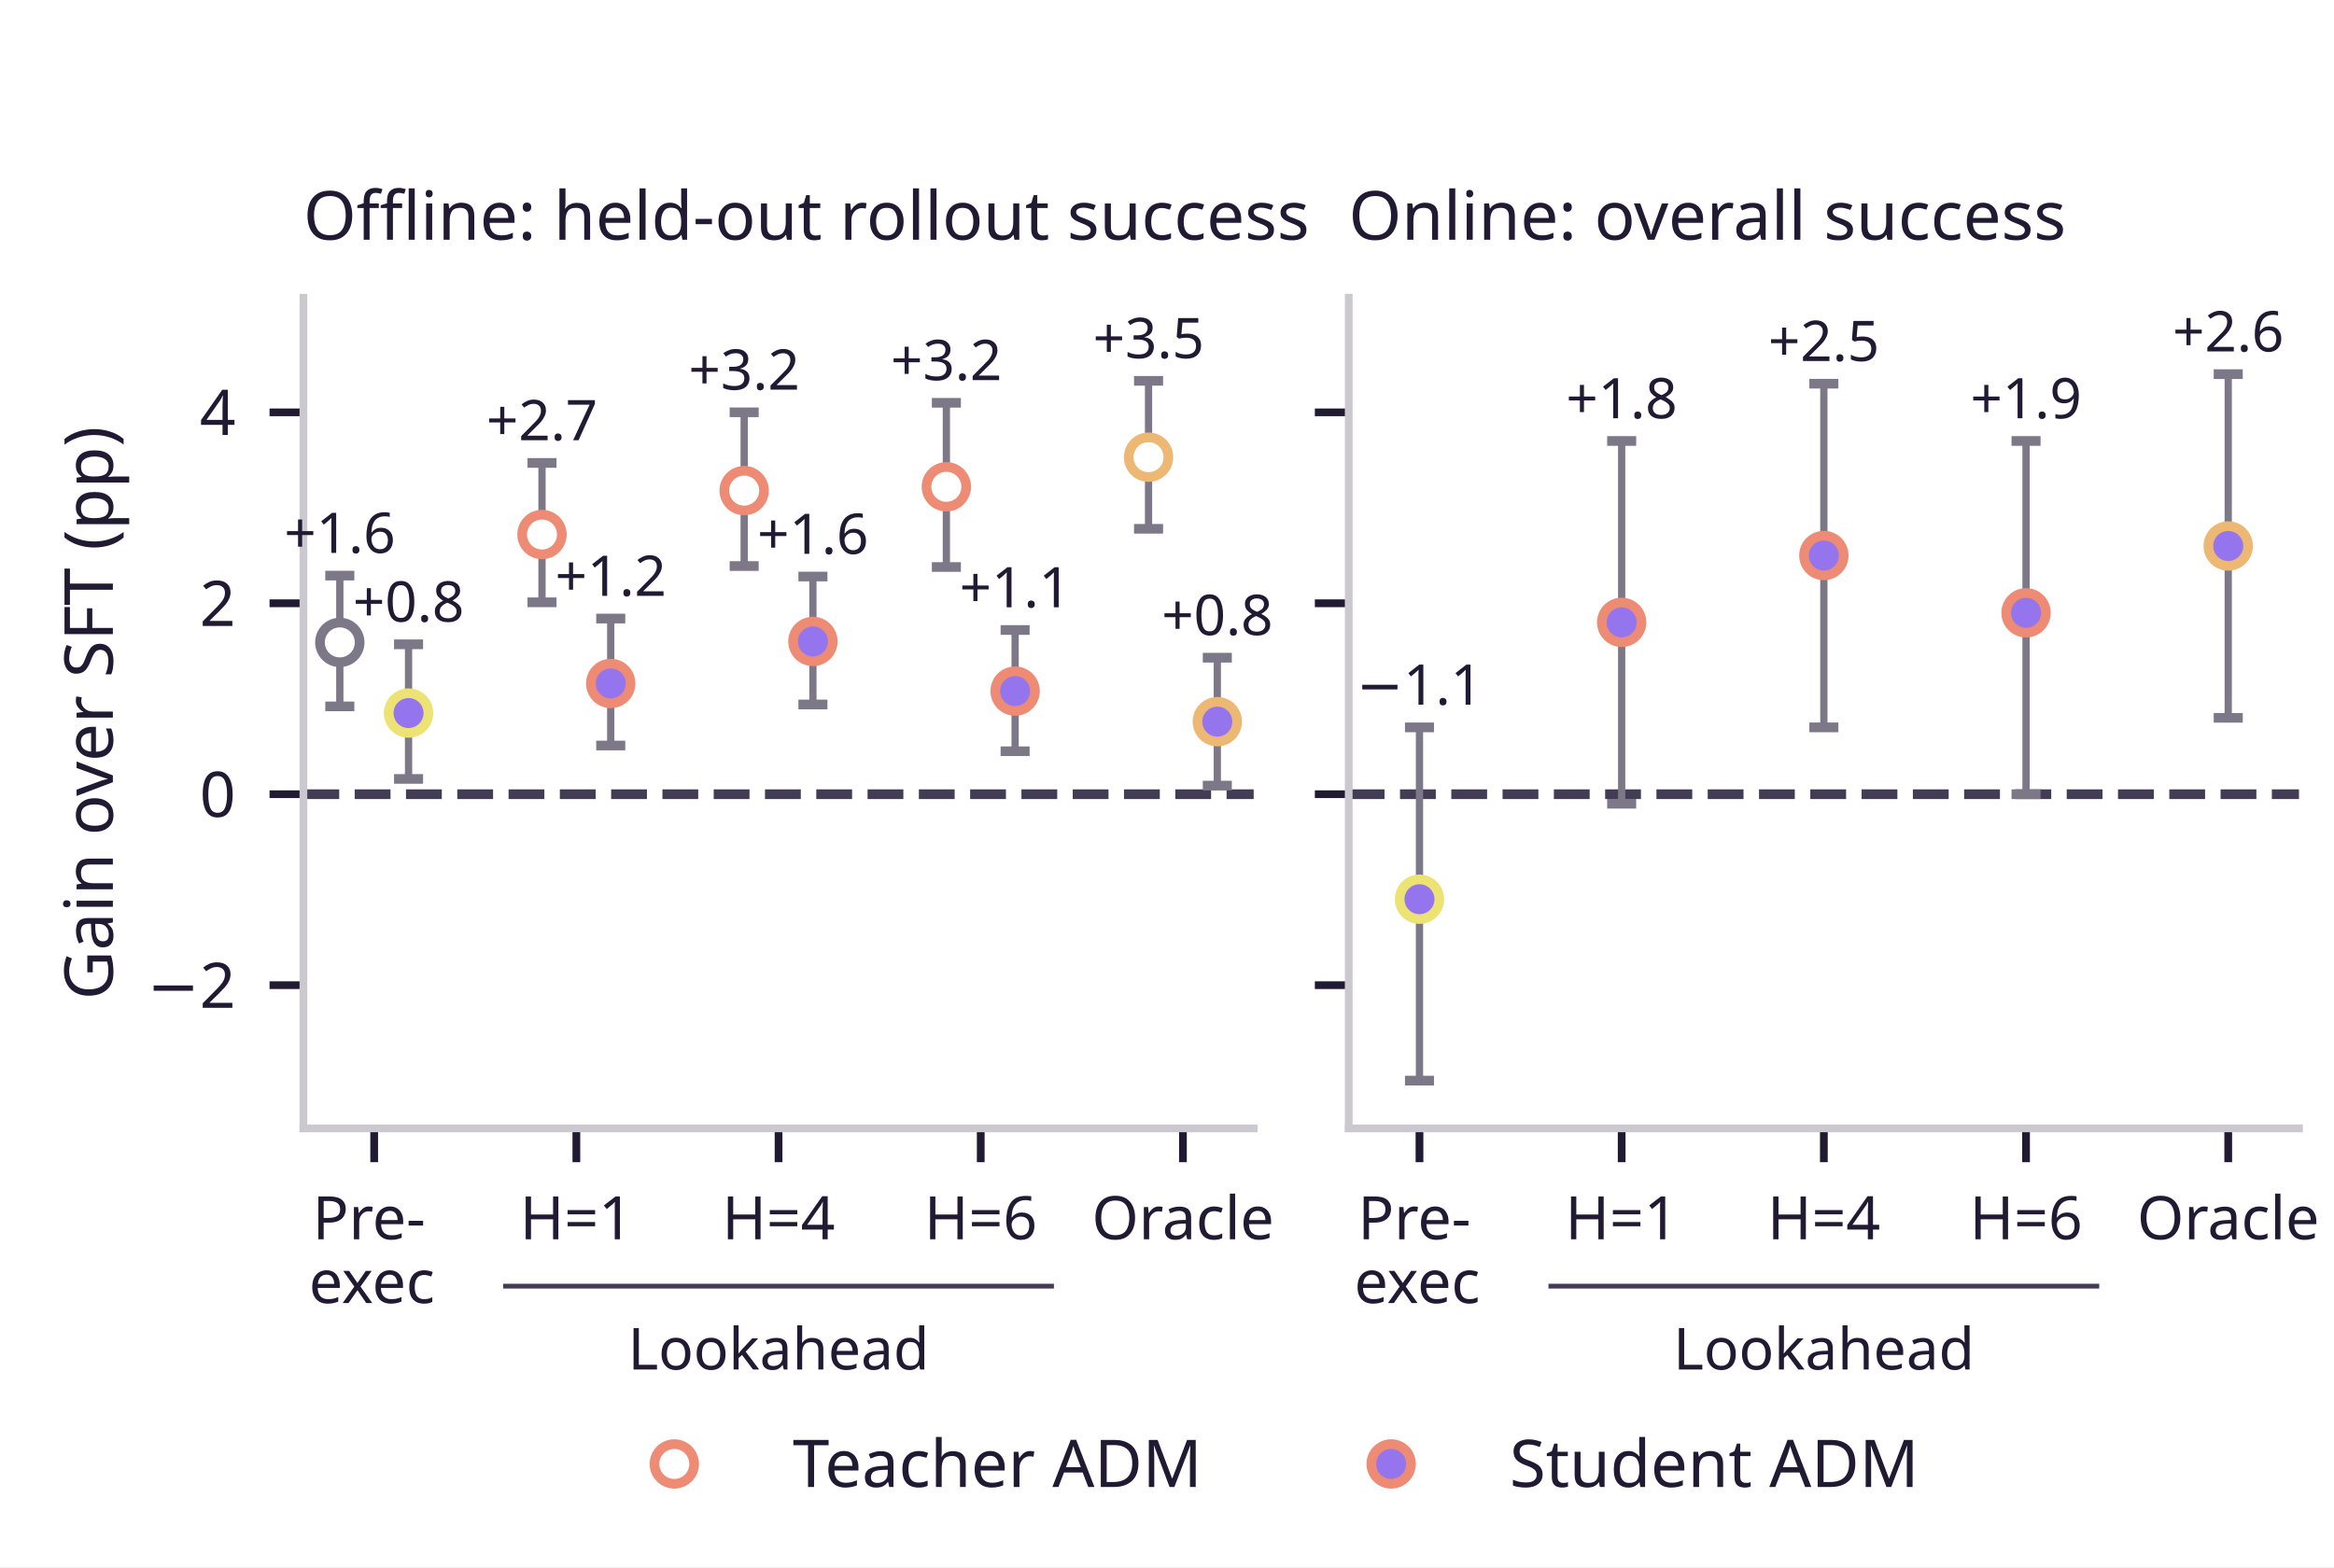
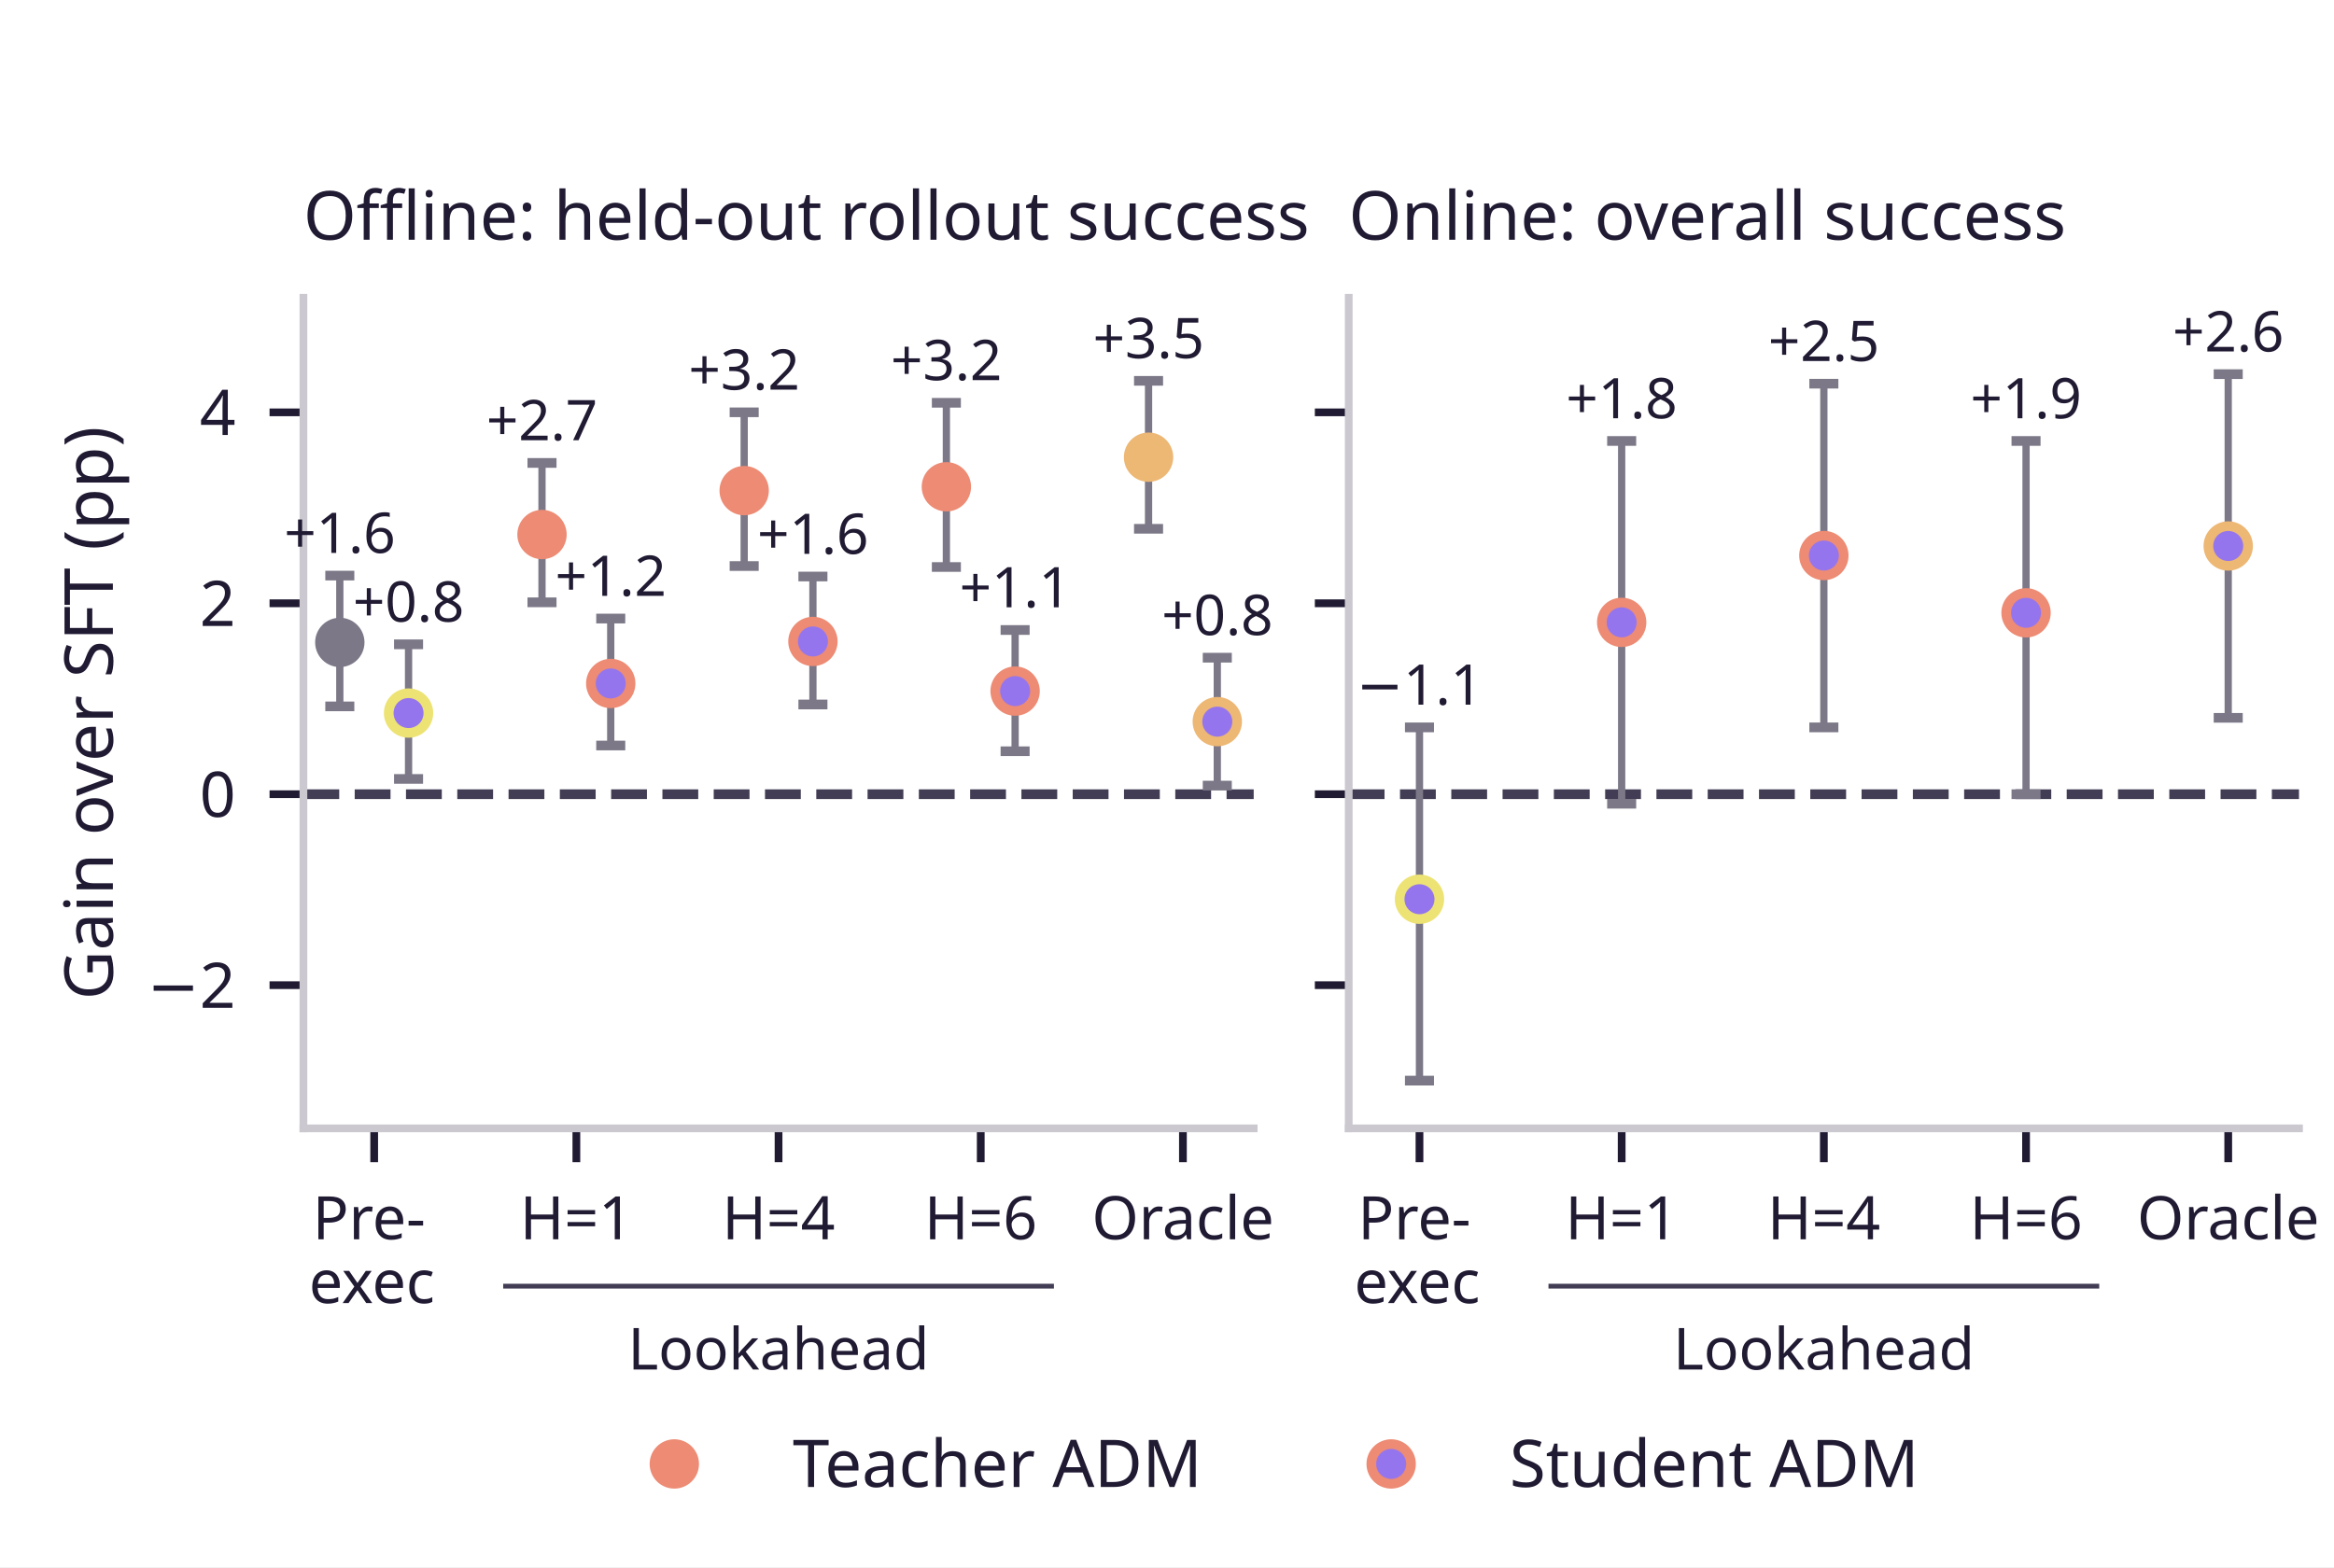
<svg xmlns="http://www.w3.org/2000/svg" xmlns:xlink="http://www.w3.org/1999/xlink" width="241.2pt" height="162pt" viewBox="0 0 241.2 162" version="1.1">
  <defs>
    <style type="text/css">*{stroke-linejoin: round; stroke-linecap: butt}</style>
  </defs>
  <g id="figure_1">
    <g id="patch_1">
      <path d="M 0 162 L 241.2 162 L 241.2 0 L 0 0 z " style="fill: #ffffff" />
    </g>
    <g id="axes_1">
      <g id="patch_2">
        <path d="M 31.356 116.64 L 129.559 116.64 L 129.559 30.78 L 31.356 30.78 z " style="fill: #ffffff" />
      </g>
      <g id="line2d_1">
-         <path d="M 31.356 82.099 L 129.559 82.099 " clip-path="url(#p33a4f2ce56)" style="fill: none; stroke-dasharray: 3.7,1.6; stroke-dashoffset: 0; stroke: #423c54" />
+         <path d="M 31.356 82.099 L 129.559 82.099 " clip-path="url(#pd9ccc6f284)" style="fill: none; stroke-dasharray: 3.7,1.6; stroke-dashoffset: 0; stroke: #423c54" />
      </g>
      <g id="matplotlib.axis_1">
        <g id="xtick_1">
          <g id="line2d_2">
            <defs>
-               <path id="m8ffe195a33" d="M 0 0 L 0 3.5 " style="stroke: #211a33; stroke-width: 0.8" />
+               <path id="m43fca4f1d8" d="M 0 0 L 0 3.5 " style="stroke: #211a33; stroke-width: 0.8" />
            </defs>
            <g>
-               <use xlink:href="#m8ffe195a33" x="38.669" y="116.64" style="fill: #211a33; stroke: #211a33; stroke-width: 0.8" />
+               <use xlink:href="#m43fca4f1d8" x="38.669" y="116.64" style="fill: #211a33; stroke: #211a33; stroke-width: 0.8" />
            </g>
          </g>
          <g id="text_1">
            <text style="fill: #211a33; font: 6.2px 'Albert Sans'" transform="translate(32.29218 128.104)">Pre-</text>
            <text style="fill: #211a33; font: 6.2px 'Albert Sans'" transform="translate(31.92648 134.7008)">exec</text>
          </g>
        </g>
        <g id="xtick_2">
          <g id="line2d_3">
            <g>
-               <use xlink:href="#m8ffe195a33" x="59.563" y="116.64" style="fill: #211a33; stroke: #211a33; stroke-width: 0.8" />
+               <use xlink:href="#m43fca4f1d8" x="59.563" y="116.64" style="fill: #211a33; stroke: #211a33; stroke-width: 0.8" />
            </g>
          </g>
          <g id="text_2">
            <text style="fill: #211a33; font: 6.2px 'Albert Sans'; text-anchor: middle" x="59.563" y="128.104" transform="rotate(-0 59.5632 128.104)">H=1</text>
          </g>
        </g>
        <g id="xtick_3">
          <g id="line2d_4">
            <g>
-               <use xlink:href="#m8ffe195a33" x="80.457" y="116.64" style="fill: #211a33; stroke: #211a33; stroke-width: 0.8" />
+               <use xlink:href="#m43fca4f1d8" x="80.457" y="116.64" style="fill: #211a33; stroke: #211a33; stroke-width: 0.8" />
            </g>
          </g>
          <g id="text_3">
            <text style="fill: #211a33; font: 6.2px 'Albert Sans'; text-anchor: middle" x="80.457" y="128.104" transform="rotate(-0 80.45743 128.104)">H=4</text>
          </g>
        </g>
        <g id="xtick_4">
          <g id="line2d_5">
            <g>
-               <use xlink:href="#m8ffe195a33" x="101.352" y="116.64" style="fill: #211a33; stroke: #211a33; stroke-width: 0.8" />
+               <use xlink:href="#m43fca4f1d8" x="101.352" y="116.64" style="fill: #211a33; stroke: #211a33; stroke-width: 0.8" />
            </g>
          </g>
          <g id="text_4">
            <text style="fill: #211a33; font: 6.2px 'Albert Sans'; text-anchor: middle" x="101.352" y="128.104" transform="rotate(-0 101.3517 128.104)">H=6</text>
          </g>
        </g>
        <g id="xtick_5">
          <g id="line2d_6">
            <g>
-               <use xlink:href="#m8ffe195a33" x="122.246" y="116.64" style="fill: #211a33; stroke: #211a33; stroke-width: 0.8" />
+               <use xlink:href="#m43fca4f1d8" x="122.246" y="116.64" style="fill: #211a33; stroke: #211a33; stroke-width: 0.8" />
            </g>
          </g>
          <g id="text_5">
            <text style="fill: #211a33; font: 6.2px 'Albert Sans'; text-anchor: middle" x="122.246" y="128.104" transform="rotate(-0 122.2459 128.104)">Oracle</text>
          </g>
        </g>
      </g>
      <g id="matplotlib.axis_2">
        <g id="ytick_1">
          <g id="line2d_7">
            <defs>
-               <path id="mf3e6a6cfe3" d="M 0 0 L -3.5 0 " style="stroke: #211a33; stroke-width: 0.8" />
+               <path id="maecd53f325" d="M 0 0 L -3.5 0 " style="stroke: #211a33; stroke-width: 0.8" />
            </defs>
            <g>
-               <use xlink:href="#mf3e6a6cfe3" x="31.356" y="101.837" style="fill: #211a33; stroke: #211a33; stroke-width: 0.8" />
+               <use xlink:href="#maecd53f325" x="31.356" y="101.837" style="fill: #211a33; stroke: #211a33; stroke-width: 0.8" />
            </g>
          </g>
          <g id="text_6">
            <text style="fill: #211a33; font: 6.5px 'Albert Sans'; text-anchor: end" x="24.356" y="104.177" transform="rotate(-0 24.356 104.1766)">−2</text>
          </g>
        </g>
        <g id="ytick_2">
          <g id="line2d_8">
            <g>
-               <use xlink:href="#mf3e6a6cfe3" x="31.356" y="82.099" style="fill: #211a33; stroke: #211a33; stroke-width: 0.8" />
+               <use xlink:href="#maecd53f325" x="31.356" y="82.099" style="fill: #211a33; stroke: #211a33; stroke-width: 0.8" />
            </g>
          </g>
          <g id="text_7">
            <text style="fill: #211a33; font: 6.5px 'Albert Sans'; text-anchor: end" x="24.356" y="84.439" transform="rotate(-0 24.356 84.43862)">0</text>
          </g>
        </g>
        <g id="ytick_3">
          <g id="line2d_9">
            <g>
-               <use xlink:href="#mf3e6a6cfe3" x="31.356" y="62.361" style="fill: #211a33; stroke: #211a33; stroke-width: 0.8" />
+               <use xlink:href="#maecd53f325" x="31.356" y="62.361" style="fill: #211a33; stroke: #211a33; stroke-width: 0.8" />
            </g>
          </g>
          <g id="text_8">
            <text style="fill: #211a33; font: 6.5px 'Albert Sans'; text-anchor: end" x="24.356" y="64.701" transform="rotate(-0 24.356 64.70069)">2</text>
          </g>
        </g>
        <g id="ytick_4">
          <g id="line2d_10">
            <g>
-               <use xlink:href="#mf3e6a6cfe3" x="31.356" y="42.623" style="fill: #211a33; stroke: #211a33; stroke-width: 0.8" />
+               <use xlink:href="#maecd53f325" x="31.356" y="42.623" style="fill: #211a33; stroke: #211a33; stroke-width: 0.8" />
            </g>
          </g>
          <g id="text_9">
            <text style="fill: #211a33; font: 6.5px 'Albert Sans'; text-anchor: end" x="24.356" y="44.963" transform="rotate(-0 24.356 44.96276)">4</text>
          </g>
        </g>
        <g id="text_10">
          <text style="fill: #211a33; font: 7px 'Albert Sans'; text-anchor: middle" x="11.664" y="73.71" transform="rotate(-90 11.66381 73.71)">Gain over SFT (pp)</text>
        </g>
      </g>
      <g id="line2d_11">
        <path d="M 52.25 132.953 L 108.665 132.953 " style="fill: none; stroke: #423c54; stroke-width: 0.5; stroke-linecap: square" />
      </g>
      <g id="patch_3">
        <path d="M 31.356 116.64 L 31.356 30.78 " style="fill: none; stroke: #cbc9cf; stroke-width: 0.8; stroke-linejoin: miter; stroke-linecap: square" />
      </g>
      <g id="patch_4">
        <path d="M 31.356 116.64 L 129.559 116.64 " style="fill: none; stroke: #cbc9cf; stroke-width: 0.8; stroke-linejoin: miter; stroke-linecap: square" />
      </g>
      <g id="LineCollection_1">
-         <path d="M 35.117 73.019 L 35.117 59.499 " clip-path="url(#p33a4f2ce56)" style="fill: none; stroke: #7c7887; stroke-width: 0.75" />
+         <path d="M 35.117 73.019 L 35.117 59.499 " clip-path="url(#pd9ccc6f284)" style="fill: none; stroke: #7c7887; stroke-width: 0.75" />
      </g>
      <g id="line2d_12">
        <defs>
-           <path id="m6e4cca50aa" d="M 1.5 0 L -1.5 -0 " style="stroke: #7c7887" />
+           <path id="mb6b232c293" d="M 1.5 0 L -1.5 -0 " style="stroke: #7c7887" />
        </defs>
-         <g clip-path="url(#p33a4f2ce56)">
-           <use xlink:href="#m6e4cca50aa" x="35.117" y="73.019" style="fill: #7c7887; stroke: #7c7887" />
+         <g clip-path="url(#pd9ccc6f284)">
+           <use xlink:href="#mb6b232c293" x="35.117" y="73.019" style="fill: #7c7887; stroke: #7c7887" />
        </g>
      </g>
      <g id="line2d_13">
-         <g clip-path="url(#p33a4f2ce56)">
-           <use xlink:href="#m6e4cca50aa" x="35.117" y="59.499" style="fill: #7c7887; stroke: #7c7887" />
+         <g clip-path="url(#pd9ccc6f284)">
+           <use xlink:href="#mb6b232c293" x="35.117" y="59.499" style="fill: #7c7887; stroke: #7c7887" />
        </g>
      </g>
      <g id="text_11">
        <text style="fill: #211a33; font: 5.8px 'Albert Sans'; text-anchor: middle" x="35.117" y="57.154" transform="rotate(-0 35.11696 57.15441)">+1.6</text>
      </g>
      <g id="LineCollection_2">
-         <path d="M 42.221 80.52 L 42.221 66.604 " clip-path="url(#p33a4f2ce56)" style="fill: none; stroke: #7c7887; stroke-width: 0.75" />
+         <path d="M 42.221 80.52 L 42.221 66.604 " clip-path="url(#pd9ccc6f284)" style="fill: none; stroke: #7c7887; stroke-width: 0.75" />
      </g>
      <g id="line2d_14">
-         <g clip-path="url(#p33a4f2ce56)">
-           <use xlink:href="#m6e4cca50aa" x="42.221" y="80.52" style="fill: #7c7887; stroke: #7c7887" />
+         <g clip-path="url(#pd9ccc6f284)">
+           <use xlink:href="#mb6b232c293" x="42.221" y="80.52" style="fill: #7c7887; stroke: #7c7887" />
        </g>
      </g>
      <g id="line2d_15">
-         <g clip-path="url(#p33a4f2ce56)">
-           <use xlink:href="#m6e4cca50aa" x="42.221" y="66.604" style="fill: #7c7887; stroke: #7c7887" />
+         <g clip-path="url(#pd9ccc6f284)">
+           <use xlink:href="#mb6b232c293" x="42.221" y="66.604" style="fill: #7c7887; stroke: #7c7887" />
        </g>
      </g>
      <g id="text_12">
        <text style="fill: #211a33; font: 5.8px 'Albert Sans'; text-anchor: middle" x="42.221" y="64.26" transform="rotate(-0 42.221 64.26007)">+0.8</text>
      </g>
      <g id="LineCollection_3">
-         <path d="M 56.011 62.262 L 56.011 47.853 " clip-path="url(#p33a4f2ce56)" style="fill: none; stroke: #7c7887; stroke-width: 0.75" />
+         <path d="M 56.011 62.262 L 56.011 47.853 " clip-path="url(#pd9ccc6f284)" style="fill: none; stroke: #7c7887; stroke-width: 0.75" />
      </g>
      <g id="line2d_16">
-         <g clip-path="url(#p33a4f2ce56)">
-           <use xlink:href="#m6e4cca50aa" x="56.011" y="62.262" style="fill: #7c7887; stroke: #7c7887" />
+         <g clip-path="url(#pd9ccc6f284)">
+           <use xlink:href="#mb6b232c293" x="56.011" y="62.262" style="fill: #7c7887; stroke: #7c7887" />
        </g>
      </g>
      <g id="line2d_17">
-         <g clip-path="url(#p33a4f2ce56)">
-           <use xlink:href="#m6e4cca50aa" x="56.011" y="47.853" style="fill: #7c7887; stroke: #7c7887" />
+         <g clip-path="url(#pd9ccc6f284)">
+           <use xlink:href="#mb6b232c293" x="56.011" y="47.853" style="fill: #7c7887; stroke: #7c7887" />
        </g>
      </g>
      <g id="text_13">
        <text style="fill: #211a33; font: 5.8px 'Albert Sans'; text-anchor: middle" x="56.011" y="45.509" transform="rotate(-0 56.01118 45.50903)">+2.7</text>
      </g>
      <g id="LineCollection_4">
-         <path d="M 63.115 77.065 L 63.115 63.94 " clip-path="url(#p33a4f2ce56)" style="fill: none; stroke: #7c7887; stroke-width: 0.75" />
+         <path d="M 63.115 77.065 L 63.115 63.94 " clip-path="url(#pd9ccc6f284)" style="fill: none; stroke: #7c7887; stroke-width: 0.75" />
      </g>
      <g id="line2d_18">
-         <g clip-path="url(#p33a4f2ce56)">
-           <use xlink:href="#m6e4cca50aa" x="63.115" y="77.065" style="fill: #7c7887; stroke: #7c7887" />
+         <g clip-path="url(#pd9ccc6f284)">
+           <use xlink:href="#mb6b232c293" x="63.115" y="77.065" style="fill: #7c7887; stroke: #7c7887" />
        </g>
      </g>
      <g id="line2d_19">
-         <g clip-path="url(#p33a4f2ce56)">
-           <use xlink:href="#m6e4cca50aa" x="63.115" y="63.94" style="fill: #7c7887; stroke: #7c7887" />
+         <g clip-path="url(#pd9ccc6f284)">
+           <use xlink:href="#mb6b232c293" x="63.115" y="63.94" style="fill: #7c7887; stroke: #7c7887" />
        </g>
      </g>
      <g id="text_14">
        <text style="fill: #211a33; font: 5.8px 'Albert Sans'; text-anchor: middle" x="63.115" y="61.595" transform="rotate(-0 63.11522 61.59545)">+1.2</text>
      </g>
      <g id="LineCollection_5">
-         <path d="M 76.905 58.512 L 76.905 42.623 " clip-path="url(#p33a4f2ce56)" style="fill: none; stroke: #7c7887; stroke-width: 0.75" />
+         <path d="M 76.905 58.512 L 76.905 42.623 " clip-path="url(#pd9ccc6f284)" style="fill: none; stroke: #7c7887; stroke-width: 0.75" />
      </g>
      <g id="line2d_20">
-         <g clip-path="url(#p33a4f2ce56)">
-           <use xlink:href="#m6e4cca50aa" x="76.905" y="58.512" style="fill: #7c7887; stroke: #7c7887" />
+         <g clip-path="url(#pd9ccc6f284)">
+           <use xlink:href="#mb6b232c293" x="76.905" y="58.512" style="fill: #7c7887; stroke: #7c7887" />
        </g>
      </g>
      <g id="line2d_21">
-         <g clip-path="url(#p33a4f2ce56)">
-           <use xlink:href="#m6e4cca50aa" x="76.905" y="42.623" style="fill: #7c7887; stroke: #7c7887" />
+         <g clip-path="url(#pd9ccc6f284)">
+           <use xlink:href="#mb6b232c293" x="76.905" y="42.623" style="fill: #7c7887; stroke: #7c7887" />
        </g>
      </g>
      <g id="text_15">
        <text style="fill: #211a33; font: 5.8px 'Albert Sans'; text-anchor: middle" x="76.905" y="40.278" transform="rotate(-0 76.90541 40.27848)">+3.2</text>
      </g>
      <g id="LineCollection_6">
-         <path d="M 84.009 72.822 L 84.009 59.597 " clip-path="url(#p33a4f2ce56)" style="fill: none; stroke: #7c7887; stroke-width: 0.75" />
+         <path d="M 84.009 72.822 L 84.009 59.597 " clip-path="url(#pd9ccc6f284)" style="fill: none; stroke: #7c7887; stroke-width: 0.75" />
      </g>
      <g id="line2d_22">
-         <g clip-path="url(#p33a4f2ce56)">
-           <use xlink:href="#m6e4cca50aa" x="84.009" y="72.822" style="fill: #7c7887; stroke: #7c7887" />
+         <g clip-path="url(#pd9ccc6f284)">
+           <use xlink:href="#mb6b232c293" x="84.009" y="72.822" style="fill: #7c7887; stroke: #7c7887" />
        </g>
      </g>
      <g id="line2d_23">
-         <g clip-path="url(#p33a4f2ce56)">
-           <use xlink:href="#m6e4cca50aa" x="84.009" y="59.597" style="fill: #7c7887; stroke: #7c7887" />
+         <g clip-path="url(#pd9ccc6f284)">
+           <use xlink:href="#mb6b232c293" x="84.009" y="59.597" style="fill: #7c7887; stroke: #7c7887" />
        </g>
      </g>
      <g id="text_16">
        <text style="fill: #211a33; font: 5.8px 'Albert Sans'; text-anchor: middle" x="84.009" y="57.253" transform="rotate(-0 84.00945 57.2531)">+1.6</text>
      </g>
      <g id="LineCollection_7">
-         <path d="M 97.8 58.61 L 97.8 41.636 " clip-path="url(#p33a4f2ce56)" style="fill: none; stroke: #7c7887; stroke-width: 0.75" />
+         <path d="M 97.8 58.61 L 97.8 41.636 " clip-path="url(#pd9ccc6f284)" style="fill: none; stroke: #7c7887; stroke-width: 0.75" />
      </g>
      <g id="line2d_24">
-         <g clip-path="url(#p33a4f2ce56)">
-           <use xlink:href="#m6e4cca50aa" x="97.8" y="58.61" style="fill: #7c7887; stroke: #7c7887" />
+         <g clip-path="url(#pd9ccc6f284)">
+           <use xlink:href="#mb6b232c293" x="97.8" y="58.61" style="fill: #7c7887; stroke: #7c7887" />
        </g>
      </g>
      <g id="line2d_25">
-         <g clip-path="url(#p33a4f2ce56)">
-           <use xlink:href="#m6e4cca50aa" x="97.8" y="41.636" style="fill: #7c7887; stroke: #7c7887" />
+         <g clip-path="url(#pd9ccc6f284)">
+           <use xlink:href="#mb6b232c293" x="97.8" y="41.636" style="fill: #7c7887; stroke: #7c7887" />
        </g>
      </g>
      <g id="text_17">
        <text style="fill: #211a33; font: 5.8px 'Albert Sans'; text-anchor: middle" x="97.8" y="39.292" transform="rotate(-0 97.79963 39.29159)">+3.2</text>
      </g>
      <g id="LineCollection_8">
-         <path d="M 104.904 77.658 L 104.904 65.124 " clip-path="url(#p33a4f2ce56)" style="fill: none; stroke: #7c7887; stroke-width: 0.75" />
+         <path d="M 104.904 77.658 L 104.904 65.124 " clip-path="url(#pd9ccc6f284)" style="fill: none; stroke: #7c7887; stroke-width: 0.75" />
      </g>
      <g id="line2d_26">
-         <g clip-path="url(#p33a4f2ce56)">
-           <use xlink:href="#m6e4cca50aa" x="104.904" y="77.658" style="fill: #7c7887; stroke: #7c7887" />
+         <g clip-path="url(#pd9ccc6f284)">
+           <use xlink:href="#mb6b232c293" x="104.904" y="77.658" style="fill: #7c7887; stroke: #7c7887" />
        </g>
      </g>
      <g id="line2d_27">
-         <g clip-path="url(#p33a4f2ce56)">
-           <use xlink:href="#m6e4cca50aa" x="104.904" y="65.124" style="fill: #7c7887; stroke: #7c7887" />
+         <g clip-path="url(#pd9ccc6f284)">
+           <use xlink:href="#mb6b232c293" x="104.904" y="65.124" style="fill: #7c7887; stroke: #7c7887" />
        </g>
      </g>
      <g id="text_18">
        <text style="fill: #211a33; font: 5.8px 'Albert Sans'; text-anchor: middle" x="104.904" y="62.78" transform="rotate(-0 104.9037 62.77972)">+1.1</text>
      </g>
      <g id="LineCollection_9">
-         <path d="M 118.694 54.663 L 118.694 39.366 " clip-path="url(#p33a4f2ce56)" style="fill: none; stroke: #7c7887; stroke-width: 0.75" />
+         <path d="M 118.694 54.663 L 118.694 39.366 " clip-path="url(#pd9ccc6f284)" style="fill: none; stroke: #7c7887; stroke-width: 0.75" />
      </g>
      <g id="line2d_28">
-         <g clip-path="url(#p33a4f2ce56)">
-           <use xlink:href="#m6e4cca50aa" x="118.694" y="54.663" style="fill: #7c7887; stroke: #7c7887" />
+         <g clip-path="url(#pd9ccc6f284)">
+           <use xlink:href="#mb6b232c293" x="118.694" y="54.663" style="fill: #7c7887; stroke: #7c7887" />
        </g>
      </g>
      <g id="line2d_29">
-         <g clip-path="url(#p33a4f2ce56)">
-           <use xlink:href="#m6e4cca50aa" x="118.694" y="39.366" style="fill: #7c7887; stroke: #7c7887" />
+         <g clip-path="url(#pd9ccc6f284)">
+           <use xlink:href="#mb6b232c293" x="118.694" y="39.366" style="fill: #7c7887; stroke: #7c7887" />
        </g>
      </g>
      <g id="text_19">
        <text style="fill: #211a33; font: 5.8px 'Albert Sans'; text-anchor: middle" x="118.694" y="37.022" transform="rotate(-0 118.6939 37.02172)">+3.5</text>
      </g>
      <g id="LineCollection_10">
-         <path d="M 125.798 81.21 L 125.798 67.986 " clip-path="url(#p33a4f2ce56)" style="fill: none; stroke: #7c7887; stroke-width: 0.75" />
+         <path d="M 125.798 81.21 L 125.798 67.986 " clip-path="url(#pd9ccc6f284)" style="fill: none; stroke: #7c7887; stroke-width: 0.75" />
      </g>
      <g id="line2d_30">
-         <g clip-path="url(#p33a4f2ce56)">
-           <use xlink:href="#m6e4cca50aa" x="125.798" y="81.21" style="fill: #7c7887; stroke: #7c7887" />
+         <g clip-path="url(#pd9ccc6f284)">
+           <use xlink:href="#mb6b232c293" x="125.798" y="81.21" style="fill: #7c7887; stroke: #7c7887" />
        </g>
      </g>
      <g id="line2d_31">
-         <g clip-path="url(#p33a4f2ce56)">
-           <use xlink:href="#m6e4cca50aa" x="125.798" y="67.986" style="fill: #7c7887; stroke: #7c7887" />
+         <g clip-path="url(#pd9ccc6f284)">
+           <use xlink:href="#mb6b232c293" x="125.798" y="67.986" style="fill: #7c7887; stroke: #7c7887" />
        </g>
      </g>
      <g id="text_20">
        <text style="fill: #211a33; font: 5.8px 'Albert Sans'; text-anchor: middle" x="125.798" y="65.642" transform="rotate(-0 125.7979 65.64172)">+0.8</text>
      </g>
      <g id="text_21">
        <text style="fill: #211a33; font: 6px 'Albert Sans'; text-anchor: middle" x="80.457" y="141.566" transform="rotate(-0 80.45743 141.5664)">Lookahead</text>
      </g>
      <g id="text_22">
        <text style="fill: #211a33; font: 7px 'Albert Sans'; text-anchor: start" x="31.356" y="24.78" transform="rotate(-0 31.356 24.78)">Offline: held-out rollout success</text>
      </g>
      <g id="line2d_32">
        <defs>
-           <path id="m5fefc5db2c" d="M 0 2.05 C 0.544 2.05 1.065 1.834 1.45 1.45 C 1.834 1.065 2.05 0.544 2.05 0 C 2.05 -0.544 1.834 -1.065 1.45 -1.45 C 1.065 -1.834 0.544 -2.05 0 -2.05 C -0.544 -2.05 -1.065 -1.834 -1.45 -1.45 C -1.834 -1.065 -2.05 -0.544 -2.05 0 C -2.05 0.544 -1.834 1.065 -1.45 1.45 C -1.065 1.834 -0.544 2.05 0 2.05 z " style="stroke: #7c7887" />
+           <path id="ma262d84061" d="M 0 2.05 C 0.544 2.05 1.065 1.834 1.45 1.45 C 1.834 1.065 2.05 0.544 2.05 0 C 2.05 -0.544 1.834 -1.065 1.45 -1.45 C 1.065 -1.834 0.544 -2.05 0 -2.05 C -0.544 -2.05 -1.065 -1.834 -1.45 -1.45 C -1.834 -1.065 -2.05 -0.544 -2.05 0 C -2.05 0.544 -1.834 1.065 -1.45 1.45 C -1.065 1.834 -0.544 2.05 0 2.05 z " style="stroke: #7c7887" />
        </defs>
-         <g clip-path="url(#p33a4f2ce56)">
-           <use xlink:href="#m5fefc5db2c" x="35.117" y="66.407" style="fill: #ffffff; stroke: #7c7887" />
+         <g clip-path="url(#pd9ccc6f284)">
+           <use xlink:href="#ma262d84061" x="35.117" y="66.407" style="fill: #7c7887; stroke: #7c7887" />
        </g>
      </g>
      <g id="line2d_33">
        <defs>
-           <path id="m4247cb3606" d="M 0 2.05 C 0.544 2.05 1.065 1.834 1.45 1.45 C 1.834 1.065 2.05 0.544 2.05 0 C 2.05 -0.544 1.834 -1.065 1.45 -1.45 C 1.065 -1.834 0.544 -2.05 0 -2.05 C -0.544 -2.05 -1.065 -1.834 -1.45 -1.45 C -1.834 -1.065 -2.05 -0.544 -2.05 0 C -2.05 0.544 -1.834 1.065 -1.45 1.45 C -1.065 1.834 -0.544 2.05 0 2.05 z " style="stroke: #ede374" />
+           <path id="m1a9c62bdcf" d="M 0 2.05 C 0.544 2.05 1.065 1.834 1.45 1.45 C 1.834 1.065 2.05 0.544 2.05 0 C 2.05 -0.544 1.834 -1.065 1.45 -1.45 C 1.065 -1.834 0.544 -2.05 0 -2.05 C -0.544 -2.05 -1.065 -1.834 -1.45 -1.45 C -1.834 -1.065 -2.05 -0.544 -2.05 0 C -2.05 0.544 -1.834 1.065 -1.45 1.45 C -1.065 1.834 -0.544 2.05 0 2.05 z " style="stroke: #ede374" />
        </defs>
-         <g clip-path="url(#p33a4f2ce56)">
-           <use xlink:href="#m4247cb3606" x="42.221" y="73.71" style="fill: #9575ee; stroke: #ede374" />
+         <g clip-path="url(#pd9ccc6f284)">
+           <use xlink:href="#m1a9c62bdcf" x="42.221" y="73.71" style="fill: #9575ee; stroke: #ede374" />
        </g>
      </g>
      <g id="line2d_34">
        <defs>
-           <path id="md16c7b025e" d="M 0 2.05 C 0.544 2.05 1.065 1.834 1.45 1.45 C 1.834 1.065 2.05 0.544 2.05 0 C 2.05 -0.544 1.834 -1.065 1.45 -1.45 C 1.065 -1.834 0.544 -2.05 0 -2.05 C -0.544 -2.05 -1.065 -1.834 -1.45 -1.45 C -1.834 -1.065 -2.05 -0.544 -2.05 0 C -2.05 0.544 -1.834 1.065 -1.45 1.45 C -1.065 1.834 -0.544 2.05 0 2.05 z " style="stroke: #ed8b74" />
+           <path id="m3537416c87" d="M 0 2.05 C 0.544 2.05 1.065 1.834 1.45 1.45 C 1.834 1.065 2.05 0.544 2.05 0 C 2.05 -0.544 1.834 -1.065 1.45 -1.45 C 1.065 -1.834 0.544 -2.05 0 -2.05 C -0.544 -2.05 -1.065 -1.834 -1.45 -1.45 C -1.834 -1.065 -2.05 -0.544 -2.05 0 C -2.05 0.544 -1.834 1.065 -1.45 1.45 C -1.065 1.834 -0.544 2.05 0 2.05 z " style="stroke: #ed8b74" />
        </defs>
-         <g clip-path="url(#p33a4f2ce56)">
-           <use xlink:href="#md16c7b025e" x="56.011" y="55.255" style="fill: #ffffff; stroke: #ed8b74" />
+         <g clip-path="url(#pd9ccc6f284)">
+           <use xlink:href="#m3537416c87" x="56.011" y="55.255" style="fill: #ed8b74; stroke: #ed8b74" />
        </g>
      </g>
      <g id="line2d_35">
        <defs>
-           <path id="mda2391c92b" d="M 0 2.05 C 0.544 2.05 1.065 1.834 1.45 1.45 C 1.834 1.065 2.05 0.544 2.05 0 C 2.05 -0.544 1.834 -1.065 1.45 -1.45 C 1.065 -1.834 0.544 -2.05 0 -2.05 C -0.544 -2.05 -1.065 -1.834 -1.45 -1.45 C -1.834 -1.065 -2.05 -0.544 -2.05 0 C -2.05 0.544 -1.834 1.065 -1.45 1.45 C -1.065 1.834 -0.544 2.05 0 2.05 z " style="stroke: #ed8b74" />
+           <path id="m052aacc337" d="M 0 2.05 C 0.544 2.05 1.065 1.834 1.45 1.45 C 1.834 1.065 2.05 0.544 2.05 0 C 2.05 -0.544 1.834 -1.065 1.45 -1.45 C 1.065 -1.834 0.544 -2.05 0 -2.05 C -0.544 -2.05 -1.065 -1.834 -1.45 -1.45 C -1.834 -1.065 -2.05 -0.544 -2.05 0 C -2.05 0.544 -1.834 1.065 -1.45 1.45 C -1.065 1.834 -0.544 2.05 0 2.05 z " style="stroke: #ed8b74" />
        </defs>
-         <g clip-path="url(#p33a4f2ce56)">
-           <use xlink:href="#mda2391c92b" x="63.115" y="70.651" style="fill: #9575ee; stroke: #ed8b74" />
+         <g clip-path="url(#pd9ccc6f284)">
+           <use xlink:href="#m052aacc337" x="63.115" y="70.651" style="fill: #9575ee; stroke: #ed8b74" />
        </g>
      </g>
      <g id="line2d_36">
-         <g clip-path="url(#p33a4f2ce56)">
-           <use xlink:href="#md16c7b025e" x="76.905" y="50.715" style="fill: #ffffff; stroke: #ed8b74" />
+         <g clip-path="url(#pd9ccc6f284)">
+           <use xlink:href="#m3537416c87" x="76.905" y="50.715" style="fill: #ed8b74; stroke: #ed8b74" />
        </g>
      </g>
      <g id="line2d_37">
-         <g clip-path="url(#p33a4f2ce56)">
-           <use xlink:href="#mda2391c92b" x="84.009" y="66.308" style="fill: #9575ee; stroke: #ed8b74" />
+         <g clip-path="url(#pd9ccc6f284)">
+           <use xlink:href="#m052aacc337" x="84.009" y="66.308" style="fill: #9575ee; stroke: #ed8b74" />
        </g>
      </g>
      <g id="line2d_38">
-         <g clip-path="url(#p33a4f2ce56)">
-           <use xlink:href="#md16c7b025e" x="97.8" y="50.321" style="fill: #ffffff; stroke: #ed8b74" />
+         <g clip-path="url(#pd9ccc6f284)">
+           <use xlink:href="#m3537416c87" x="97.8" y="50.321" style="fill: #ed8b74; stroke: #ed8b74" />
        </g>
      </g>
      <g id="line2d_39">
-         <g clip-path="url(#p33a4f2ce56)">
-           <use xlink:href="#mda2391c92b" x="104.904" y="71.44" style="fill: #9575ee; stroke: #ed8b74" />
+         <g clip-path="url(#pd9ccc6f284)">
+           <use xlink:href="#m052aacc337" x="104.904" y="71.44" style="fill: #9575ee; stroke: #ed8b74" />
        </g>
      </g>
      <g id="line2d_40">
        <defs>
-           <path id="m33072fa7cd" d="M 0 2.05 C 0.544 2.05 1.065 1.834 1.45 1.45 C 1.834 1.065 2.05 0.544 2.05 0 C 2.05 -0.544 1.834 -1.065 1.45 -1.45 C 1.065 -1.834 0.544 -2.05 0 -2.05 C -0.544 -2.05 -1.065 -1.834 -1.45 -1.45 C -1.834 -1.065 -2.05 -0.544 -2.05 0 C -2.05 0.544 -1.834 1.065 -1.45 1.45 C -1.065 1.834 -0.544 2.05 0 2.05 z " style="stroke: #edb774" />
+           <path id="md9ff6e7547" d="M 0 2.05 C 0.544 2.05 1.065 1.834 1.45 1.45 C 1.834 1.065 2.05 0.544 2.05 0 C 2.05 -0.544 1.834 -1.065 1.45 -1.45 C 1.065 -1.834 0.544 -2.05 0 -2.05 C -0.544 -2.05 -1.065 -1.834 -1.45 -1.45 C -1.834 -1.065 -2.05 -0.544 -2.05 0 C -2.05 0.544 -1.834 1.065 -1.45 1.45 C -1.065 1.834 -0.544 2.05 0 2.05 z " style="stroke: #edb774" />
        </defs>
-         <g clip-path="url(#p33a4f2ce56)">
-           <use xlink:href="#m33072fa7cd" x="118.694" y="47.261" style="fill: #ffffff; stroke: #edb774" />
+         <g clip-path="url(#pd9ccc6f284)">
+           <use xlink:href="#md9ff6e7547" x="118.694" y="47.261" style="fill: #edb774; stroke: #edb774" />
        </g>
      </g>
      <g id="line2d_41">
        <defs>
-           <path id="m9ddfdf0bb9" d="M 0 2.05 C 0.544 2.05 1.065 1.834 1.45 1.45 C 1.834 1.065 2.05 0.544 2.05 0 C 2.05 -0.544 1.834 -1.065 1.45 -1.45 C 1.065 -1.834 0.544 -2.05 0 -2.05 C -0.544 -2.05 -1.065 -1.834 -1.45 -1.45 C -1.834 -1.065 -2.05 -0.544 -2.05 0 C -2.05 0.544 -1.834 1.065 -1.45 1.45 C -1.065 1.834 -0.544 2.05 0 2.05 z " style="stroke: #edb774" />
+           <path id="m3637affb6f" d="M 0 2.05 C 0.544 2.05 1.065 1.834 1.45 1.45 C 1.834 1.065 2.05 0.544 2.05 0 C 2.05 -0.544 1.834 -1.065 1.45 -1.45 C 1.065 -1.834 0.544 -2.05 0 -2.05 C -0.544 -2.05 -1.065 -1.834 -1.45 -1.45 C -1.834 -1.065 -2.05 -0.544 -2.05 0 C -2.05 0.544 -1.834 1.065 -1.45 1.45 C -1.065 1.834 -0.544 2.05 0 2.05 z " style="stroke: #edb774" />
        </defs>
-         <g clip-path="url(#p33a4f2ce56)">
-           <use xlink:href="#m9ddfdf0bb9" x="125.798" y="74.598" style="fill: #9575ee; stroke: #edb774" />
+         <g clip-path="url(#pd9ccc6f284)">
+           <use xlink:href="#m3637affb6f" x="125.798" y="74.598" style="fill: #9575ee; stroke: #edb774" />
        </g>
      </g>
    </g>
    <g id="axes_2">
      <g id="patch_5">
        <path d="M 139.379 116.64 L 237.582 116.64 L 237.582 30.78 L 139.379 30.78 z " style="fill: #ffffff" />
      </g>
      <g id="line2d_42">
-         <path d="M 139.379 82.099 L 237.582 82.099 " clip-path="url(#pe7f4a29e97)" style="fill: none; stroke-dasharray: 3.7,1.6; stroke-dashoffset: 0; stroke: #423c54" />
+         <path d="M 139.379 82.099 L 237.582 82.099 " clip-path="url(#pcea5f7ef49)" style="fill: none; stroke-dasharray: 3.7,1.6; stroke-dashoffset: 0; stroke: #423c54" />
      </g>
      <g id="matplotlib.axis_3">
        <g id="xtick_6">
          <g id="line2d_43">
            <g>
-               <use xlink:href="#m8ffe195a33" x="146.692" y="116.64" style="fill: #211a33; stroke: #211a33; stroke-width: 0.8" />
+               <use xlink:href="#m43fca4f1d8" x="146.692" y="116.64" style="fill: #211a33; stroke: #211a33; stroke-width: 0.8" />
            </g>
          </g>
          <g id="text_23">
            <text style="fill: #211a33; font: 6.2px 'Albert Sans'" transform="translate(140.3153 128.104)">Pre-</text>
            <text style="fill: #211a33; font: 6.2px 'Albert Sans'" transform="translate(139.9496 134.7008)">exec</text>
          </g>
        </g>
        <g id="xtick_7">
          <g id="line2d_44">
            <g>
-               <use xlink:href="#m8ffe195a33" x="167.586" y="116.64" style="fill: #211a33; stroke: #211a33; stroke-width: 0.8" />
+               <use xlink:href="#m43fca4f1d8" x="167.586" y="116.64" style="fill: #211a33; stroke: #211a33; stroke-width: 0.8" />
            </g>
          </g>
          <g id="text_24">
            <text style="fill: #211a33; font: 6.2px 'Albert Sans'; text-anchor: middle" x="167.586" y="128.104" transform="rotate(-0 167.5863 128.104)">H=1</text>
          </g>
        </g>
        <g id="xtick_8">
          <g id="line2d_45">
            <g>
-               <use xlink:href="#m8ffe195a33" x="188.481" y="116.64" style="fill: #211a33; stroke: #211a33; stroke-width: 0.8" />
+               <use xlink:href="#m43fca4f1d8" x="188.481" y="116.64" style="fill: #211a33; stroke: #211a33; stroke-width: 0.8" />
            </g>
          </g>
          <g id="text_25">
            <text style="fill: #211a33; font: 6.2px 'Albert Sans'; text-anchor: middle" x="188.481" y="128.104" transform="rotate(-0 188.4806 128.104)">H=4</text>
          </g>
        </g>
        <g id="xtick_9">
          <g id="line2d_46">
            <g>
-               <use xlink:href="#m8ffe195a33" x="209.375" y="116.64" style="fill: #211a33; stroke: #211a33; stroke-width: 0.8" />
+               <use xlink:href="#m43fca4f1d8" x="209.375" y="116.64" style="fill: #211a33; stroke: #211a33; stroke-width: 0.8" />
            </g>
          </g>
          <g id="text_26">
            <text style="fill: #211a33; font: 6.2px 'Albert Sans'; text-anchor: middle" x="209.375" y="128.104" transform="rotate(-0 209.3748 128.104)">H=6</text>
          </g>
        </g>
        <g id="xtick_10">
          <g id="line2d_47">
            <g>
-               <use xlink:href="#m8ffe195a33" x="230.269" y="116.64" style="fill: #211a33; stroke: #211a33; stroke-width: 0.8" />
+               <use xlink:href="#m43fca4f1d8" x="230.269" y="116.64" style="fill: #211a33; stroke: #211a33; stroke-width: 0.8" />
            </g>
          </g>
          <g id="text_27">
            <text style="fill: #211a33; font: 6.2px 'Albert Sans'; text-anchor: middle" x="230.269" y="128.104" transform="rotate(-0 230.269 128.104)">Oracle</text>
          </g>
        </g>
      </g>
      <g id="matplotlib.axis_4">
        <g id="ytick_5">
          <g id="line2d_48">
            <g>
-               <use xlink:href="#mf3e6a6cfe3" x="139.379" y="101.837" style="fill: #211a33; stroke: #211a33; stroke-width: 0.8" />
+               <use xlink:href="#maecd53f325" x="139.379" y="101.837" style="fill: #211a33; stroke: #211a33; stroke-width: 0.8" />
            </g>
          </g>
        </g>
        <g id="ytick_6">
          <g id="line2d_49">
            <g>
-               <use xlink:href="#mf3e6a6cfe3" x="139.379" y="82.099" style="fill: #211a33; stroke: #211a33; stroke-width: 0.8" />
+               <use xlink:href="#maecd53f325" x="139.379" y="82.099" style="fill: #211a33; stroke: #211a33; stroke-width: 0.8" />
            </g>
          </g>
        </g>
        <g id="ytick_7">
          <g id="line2d_50">
            <g>
-               <use xlink:href="#mf3e6a6cfe3" x="139.379" y="62.361" style="fill: #211a33; stroke: #211a33; stroke-width: 0.8" />
+               <use xlink:href="#maecd53f325" x="139.379" y="62.361" style="fill: #211a33; stroke: #211a33; stroke-width: 0.8" />
            </g>
          </g>
        </g>
        <g id="ytick_8">
          <g id="line2d_51">
            <g>
-               <use xlink:href="#mf3e6a6cfe3" x="139.379" y="42.623" style="fill: #211a33; stroke: #211a33; stroke-width: 0.8" />
+               <use xlink:href="#maecd53f325" x="139.379" y="42.623" style="fill: #211a33; stroke: #211a33; stroke-width: 0.8" />
            </g>
          </g>
        </g>
      </g>
      <g id="line2d_52">
        <path d="M 160.273 132.953 L 216.688 132.953 " style="fill: none; stroke: #423c54; stroke-width: 0.5; stroke-linecap: square" />
      </g>
      <g id="patch_6">
        <path d="M 139.379 116.64 L 139.379 30.78 " style="fill: none; stroke: #cbc9cf; stroke-width: 0.8; stroke-linejoin: miter; stroke-linecap: square" />
      </g>
      <g id="patch_7">
        <path d="M 139.379 116.64 L 237.582 116.64 " style="fill: none; stroke: #cbc9cf; stroke-width: 0.8; stroke-linejoin: miter; stroke-linecap: square" />
      </g>
      <g id="LineCollection_11">
-         <path d="M 146.692 111.706 L 146.692 75.19 " clip-path="url(#pe7f4a29e97)" style="fill: none; stroke: #7c7887; stroke-width: 0.75" />
+         <path d="M 146.692 111.706 L 146.692 75.19 " clip-path="url(#pcea5f7ef49)" style="fill: none; stroke: #7c7887; stroke-width: 0.75" />
      </g>
      <g id="line2d_53">
-         <g clip-path="url(#pe7f4a29e97)">
-           <use xlink:href="#m6e4cca50aa" x="146.692" y="111.706" style="fill: #7c7887; stroke: #7c7887" />
+         <g clip-path="url(#pcea5f7ef49)">
+           <use xlink:href="#mb6b232c293" x="146.692" y="111.706" style="fill: #7c7887; stroke: #7c7887" />
        </g>
      </g>
      <g id="line2d_54">
-         <g clip-path="url(#pe7f4a29e97)">
-           <use xlink:href="#m6e4cca50aa" x="146.692" y="75.19" style="fill: #7c7887; stroke: #7c7887" />
+         <g clip-path="url(#pcea5f7ef49)">
+           <use xlink:href="#mb6b232c293" x="146.692" y="75.19" style="fill: #7c7887; stroke: #7c7887" />
        </g>
      </g>
      <g id="text_28">
        <text style="fill: #211a33; font: 5.8px 'Albert Sans'; text-anchor: middle" x="146.692" y="72.846" transform="rotate(-0 146.6921 72.84607)">−1.1</text>
      </g>
      <g id="LineCollection_12">
-         <path d="M 167.586 83.086 L 167.586 45.583 " clip-path="url(#pe7f4a29e97)" style="fill: none; stroke: #7c7887; stroke-width: 0.75" />
+         <path d="M 167.586 83.086 L 167.586 45.583 " clip-path="url(#pcea5f7ef49)" style="fill: none; stroke: #7c7887; stroke-width: 0.75" />
      </g>
      <g id="line2d_55">
-         <g clip-path="url(#pe7f4a29e97)">
-           <use xlink:href="#m6e4cca50aa" x="167.586" y="83.086" style="fill: #7c7887; stroke: #7c7887" />
+         <g clip-path="url(#pcea5f7ef49)">
+           <use xlink:href="#mb6b232c293" x="167.586" y="83.086" style="fill: #7c7887; stroke: #7c7887" />
        </g>
      </g>
      <g id="line2d_56">
-         <g clip-path="url(#pe7f4a29e97)">
-           <use xlink:href="#m6e4cca50aa" x="167.586" y="45.583" style="fill: #7c7887; stroke: #7c7887" />
+         <g clip-path="url(#pcea5f7ef49)">
+           <use xlink:href="#mb6b232c293" x="167.586" y="45.583" style="fill: #7c7887; stroke: #7c7887" />
        </g>
      </g>
      <g id="text_29">
        <text style="fill: #211a33; font: 5.8px 'Albert Sans'; text-anchor: middle" x="167.586" y="43.239" transform="rotate(-0 167.5863 43.23917)">+1.8</text>
      </g>
      <g id="LineCollection_13">
-         <path d="M 188.481 75.19 L 188.481 39.662 " clip-path="url(#pe7f4a29e97)" style="fill: none; stroke: #7c7887; stroke-width: 0.75" />
+         <path d="M 188.481 75.19 L 188.481 39.662 " clip-path="url(#pcea5f7ef49)" style="fill: none; stroke: #7c7887; stroke-width: 0.75" />
      </g>
      <g id="line2d_57">
-         <g clip-path="url(#pe7f4a29e97)">
-           <use xlink:href="#m6e4cca50aa" x="188.481" y="75.19" style="fill: #7c7887; stroke: #7c7887" />
+         <g clip-path="url(#pcea5f7ef49)">
+           <use xlink:href="#mb6b232c293" x="188.481" y="75.19" style="fill: #7c7887; stroke: #7c7887" />
        </g>
      </g>
      <g id="line2d_58">
-         <g clip-path="url(#pe7f4a29e97)">
-           <use xlink:href="#m6e4cca50aa" x="188.481" y="39.662" style="fill: #7c7887; stroke: #7c7887" />
+         <g clip-path="url(#pcea5f7ef49)">
+           <use xlink:href="#mb6b232c293" x="188.481" y="39.662" style="fill: #7c7887; stroke: #7c7887" />
        </g>
      </g>
      <g id="text_30">
        <text style="fill: #211a33; font: 5.8px 'Albert Sans'; text-anchor: middle" x="188.481" y="37.318" transform="rotate(-0 188.4806 37.31779)">+2.5</text>
      </g>
      <g id="LineCollection_14">
-         <path d="M 209.375 82.099 L 209.375 45.583 " clip-path="url(#pe7f4a29e97)" style="fill: none; stroke: #7c7887; stroke-width: 0.75" />
+         <path d="M 209.375 82.099 L 209.375 45.583 " clip-path="url(#pcea5f7ef49)" style="fill: none; stroke: #7c7887; stroke-width: 0.75" />
      </g>
      <g id="line2d_59">
-         <g clip-path="url(#pe7f4a29e97)">
-           <use xlink:href="#m6e4cca50aa" x="209.375" y="82.099" style="fill: #7c7887; stroke: #7c7887" />
+         <g clip-path="url(#pcea5f7ef49)">
+           <use xlink:href="#mb6b232c293" x="209.375" y="82.099" style="fill: #7c7887; stroke: #7c7887" />
        </g>
      </g>
      <g id="line2d_60">
-         <g clip-path="url(#pe7f4a29e97)">
-           <use xlink:href="#m6e4cca50aa" x="209.375" y="45.583" style="fill: #7c7887; stroke: #7c7887" />
+         <g clip-path="url(#pcea5f7ef49)">
+           <use xlink:href="#mb6b232c293" x="209.375" y="45.583" style="fill: #7c7887; stroke: #7c7887" />
        </g>
      </g>
      <g id="text_31">
        <text style="fill: #211a33; font: 5.8px 'Albert Sans'; text-anchor: middle" x="209.375" y="43.239" transform="rotate(-0 209.3748 43.23917)">+1.9</text>
      </g>
      <g id="LineCollection_15">
-         <path d="M 230.269 74.203 L 230.269 38.675 " clip-path="url(#pe7f4a29e97)" style="fill: none; stroke: #7c7887; stroke-width: 0.75" />
+         <path d="M 230.269 74.203 L 230.269 38.675 " clip-path="url(#pcea5f7ef49)" style="fill: none; stroke: #7c7887; stroke-width: 0.75" />
      </g>
      <g id="line2d_61">
-         <g clip-path="url(#pe7f4a29e97)">
-           <use xlink:href="#m6e4cca50aa" x="230.269" y="74.203" style="fill: #7c7887; stroke: #7c7887" />
+         <g clip-path="url(#pcea5f7ef49)">
+           <use xlink:href="#mb6b232c293" x="230.269" y="74.203" style="fill: #7c7887; stroke: #7c7887" />
        </g>
      </g>
      <g id="line2d_62">
-         <g clip-path="url(#pe7f4a29e97)">
-           <use xlink:href="#m6e4cca50aa" x="230.269" y="38.675" style="fill: #7c7887; stroke: #7c7887" />
+         <g clip-path="url(#pcea5f7ef49)">
+           <use xlink:href="#mb6b232c293" x="230.269" y="38.675" style="fill: #7c7887; stroke: #7c7887" />
        </g>
      </g>
      <g id="text_32">
        <text style="fill: #211a33; font: 5.8px 'Albert Sans'; text-anchor: middle" x="230.269" y="36.331" transform="rotate(-0 230.269 36.3309)">+2.6</text>
      </g>
      <g id="text_33">
        <text style="fill: #211a33; font: 6px 'Albert Sans'; text-anchor: middle" x="188.481" y="141.566" transform="rotate(-0 188.4806 141.5664)">Lookahead</text>
      </g>
      <g id="text_34">
        <text style="fill: #211a33; font: 7px 'Albert Sans'; text-anchor: start" x="139.379" y="24.78" transform="rotate(-0 139.3791 24.78)">Online: overall success</text>
      </g>
      <g id="line2d_63">
-         <g clip-path="url(#pe7f4a29e97)">
-           <use xlink:href="#m4247cb3606" x="146.692" y="92.954" style="fill: #9575ee; stroke: #ede374" />
+         <g clip-path="url(#pcea5f7ef49)">
+           <use xlink:href="#m1a9c62bdcf" x="146.692" y="92.954" style="fill: #9575ee; stroke: #ede374" />
        </g>
      </g>
      <g id="line2d_64">
-         <g clip-path="url(#pe7f4a29e97)">
-           <use xlink:href="#mda2391c92b" x="167.586" y="64.334" style="fill: #9575ee; stroke: #ed8b74" />
+         <g clip-path="url(#pcea5f7ef49)">
+           <use xlink:href="#m052aacc337" x="167.586" y="64.334" style="fill: #9575ee; stroke: #ed8b74" />
        </g>
      </g>
      <g id="line2d_65">
-         <g clip-path="url(#pe7f4a29e97)">
-           <use xlink:href="#mda2391c92b" x="188.481" y="57.426" style="fill: #9575ee; stroke: #ed8b74" />
+         <g clip-path="url(#pcea5f7ef49)">
+           <use xlink:href="#m052aacc337" x="188.481" y="57.426" style="fill: #9575ee; stroke: #ed8b74" />
        </g>
      </g>
      <g id="line2d_66">
-         <g clip-path="url(#pe7f4a29e97)">
-           <use xlink:href="#mda2391c92b" x="209.375" y="63.348" style="fill: #9575ee; stroke: #ed8b74" />
+         <g clip-path="url(#pcea5f7ef49)">
+           <use xlink:href="#m052aacc337" x="209.375" y="63.348" style="fill: #9575ee; stroke: #ed8b74" />
        </g>
      </g>
      <g id="line2d_67">
-         <g clip-path="url(#pe7f4a29e97)">
-           <use xlink:href="#m9ddfdf0bb9" x="230.269" y="56.439" style="fill: #9575ee; stroke: #edb774" />
+         <g clip-path="url(#pcea5f7ef49)">
+           <use xlink:href="#m3637affb6f" x="230.269" y="56.439" style="fill: #9575ee; stroke: #edb774" />
        </g>
      </g>
    </g>
    <g id="legend_1">
      <g id="line2d_68">
        <g>
-           <use xlink:href="#md16c7b025e" x="69.686" y="151.33" style="fill: #ffffff; stroke: #ed8b74" />
+           <use xlink:href="#m3537416c87" x="69.686" y="151.33" style="fill: #ed8b74; stroke: #ed8b74" />
        </g>
      </g>
      <g id="text_35">
        <text style="fill: #211a33; font: 6.8px 'Albert Sans'; text-anchor: start" x="81.925" y="153.71" transform="rotate(-0 81.9255 153.71)">Teacher ADM</text>
      </g>
      <g id="line2d_69">
        <g>
-           <use xlink:href="#mda2391c92b" x="143.766" y="151.33" style="fill: #9575ee; stroke: #ed8b74" />
+           <use xlink:href="#m052aacc337" x="143.766" y="151.33" style="fill: #9575ee; stroke: #ed8b74" />
        </g>
      </g>
      <g id="text_36">
        <text style="fill: #211a33; font: 6.8px 'Albert Sans'; text-anchor: start" x="156.006" y="153.71" transform="rotate(-0 156.0062 153.71)">Student ADM</text>
      </g>
    </g>
  </g>
  <defs>
-     <clipPath id="p33a4f2ce56">
+     <clipPath id="pd9ccc6f284">
      <rect x="31.356" y="30.78" width="98.203" height="85.86" />
    </clipPath>
-     <clipPath id="pe7f4a29e97">
+     <clipPath id="pcea5f7ef49">
      <rect x="139.379" y="30.78" width="98.203" height="85.86" />
    </clipPath>
  </defs>
</svg>
